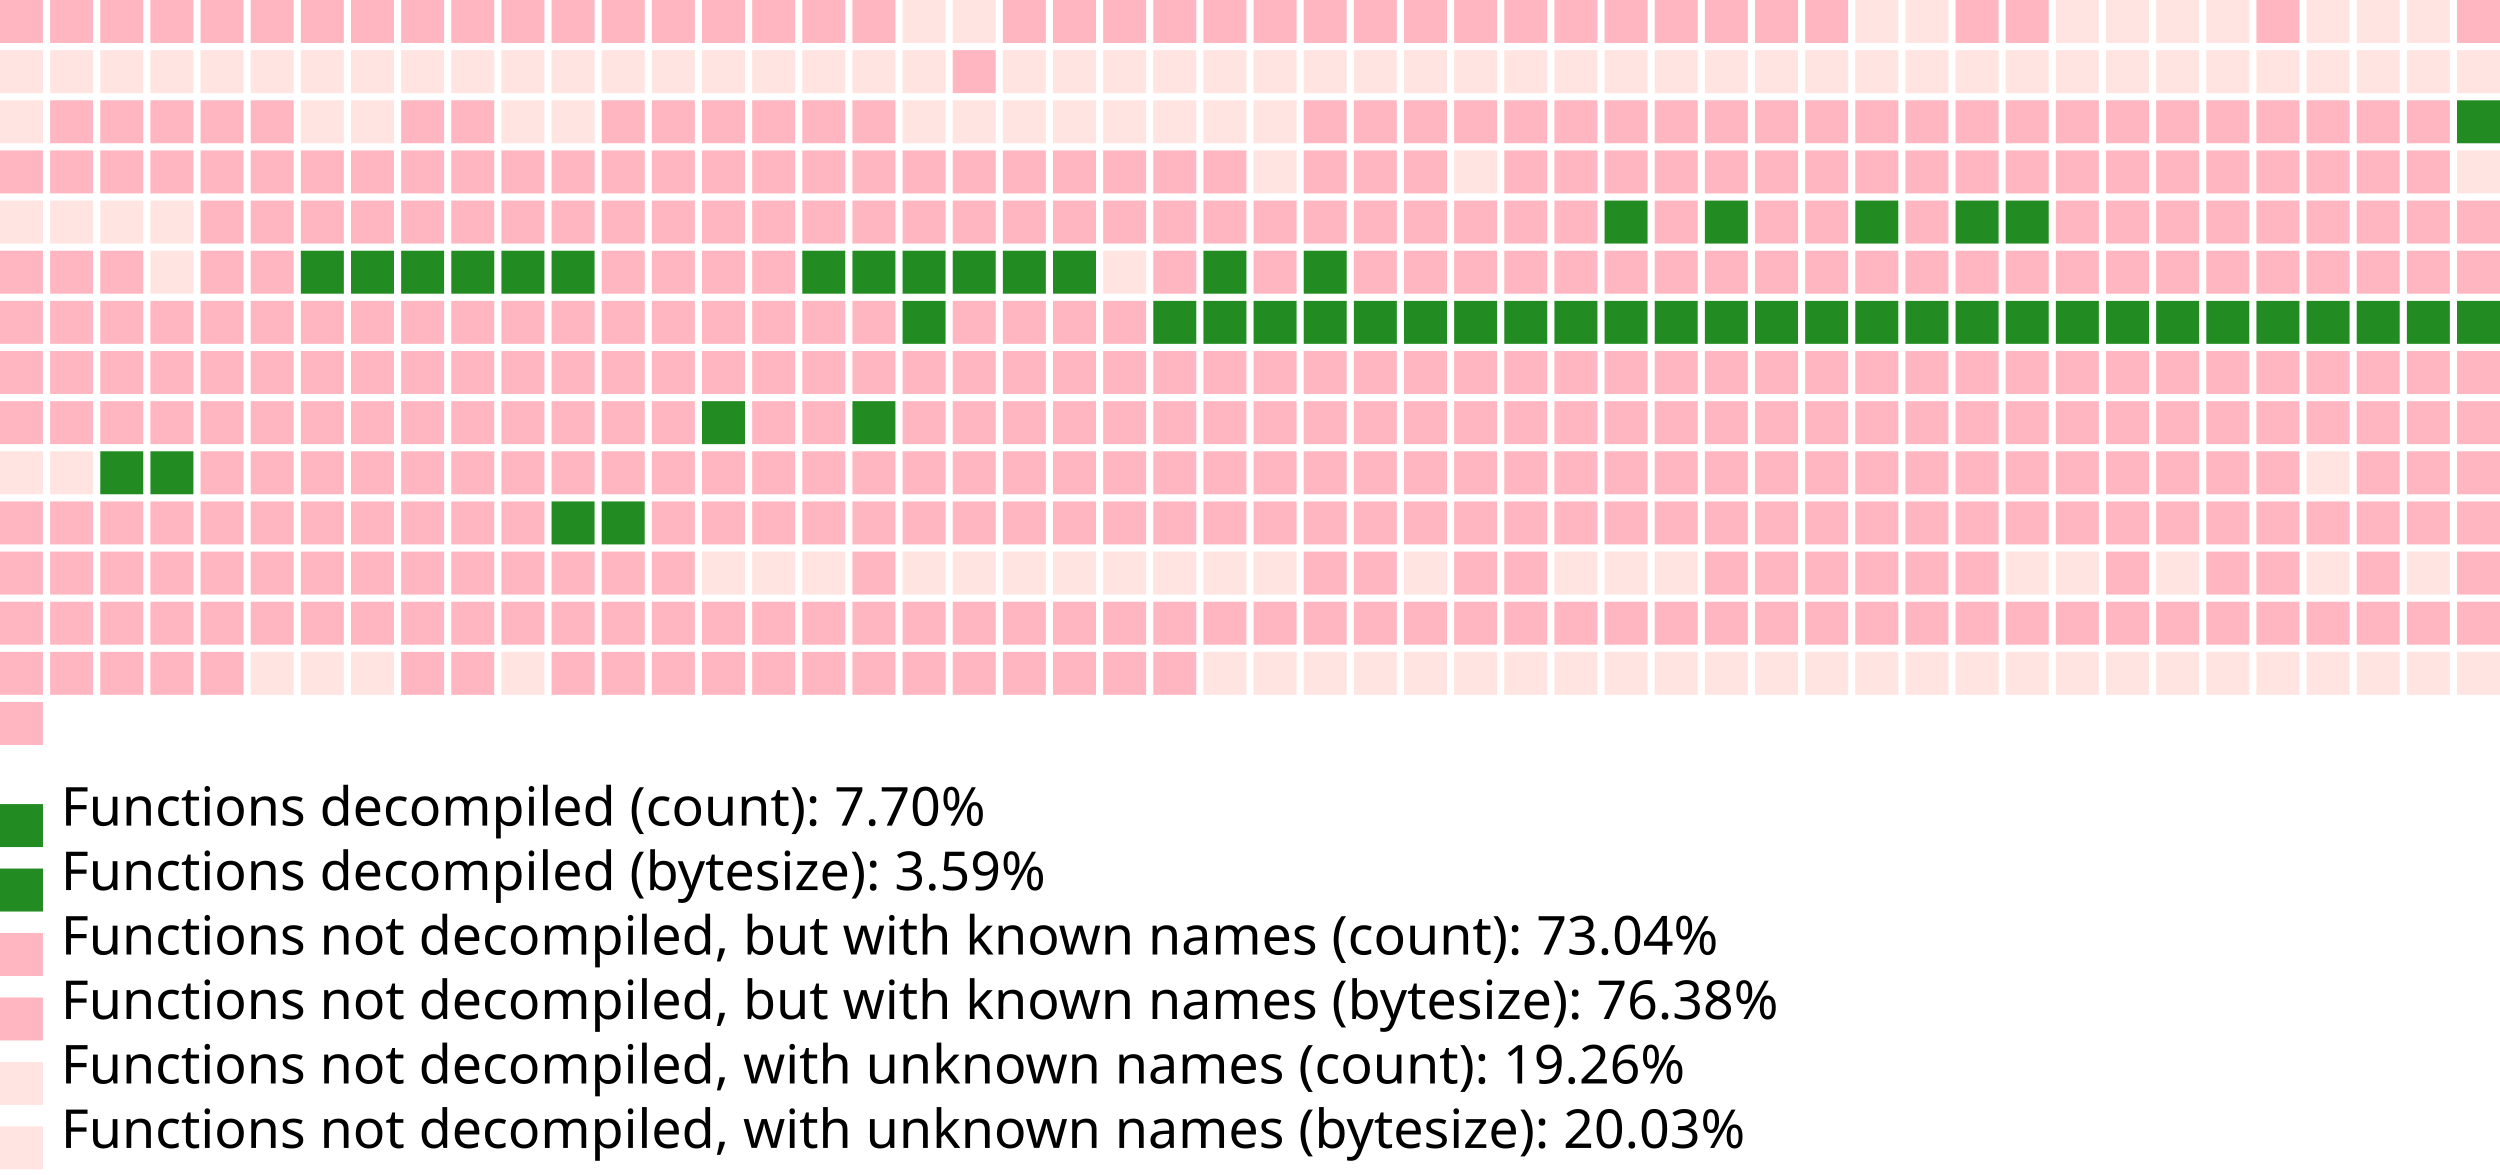
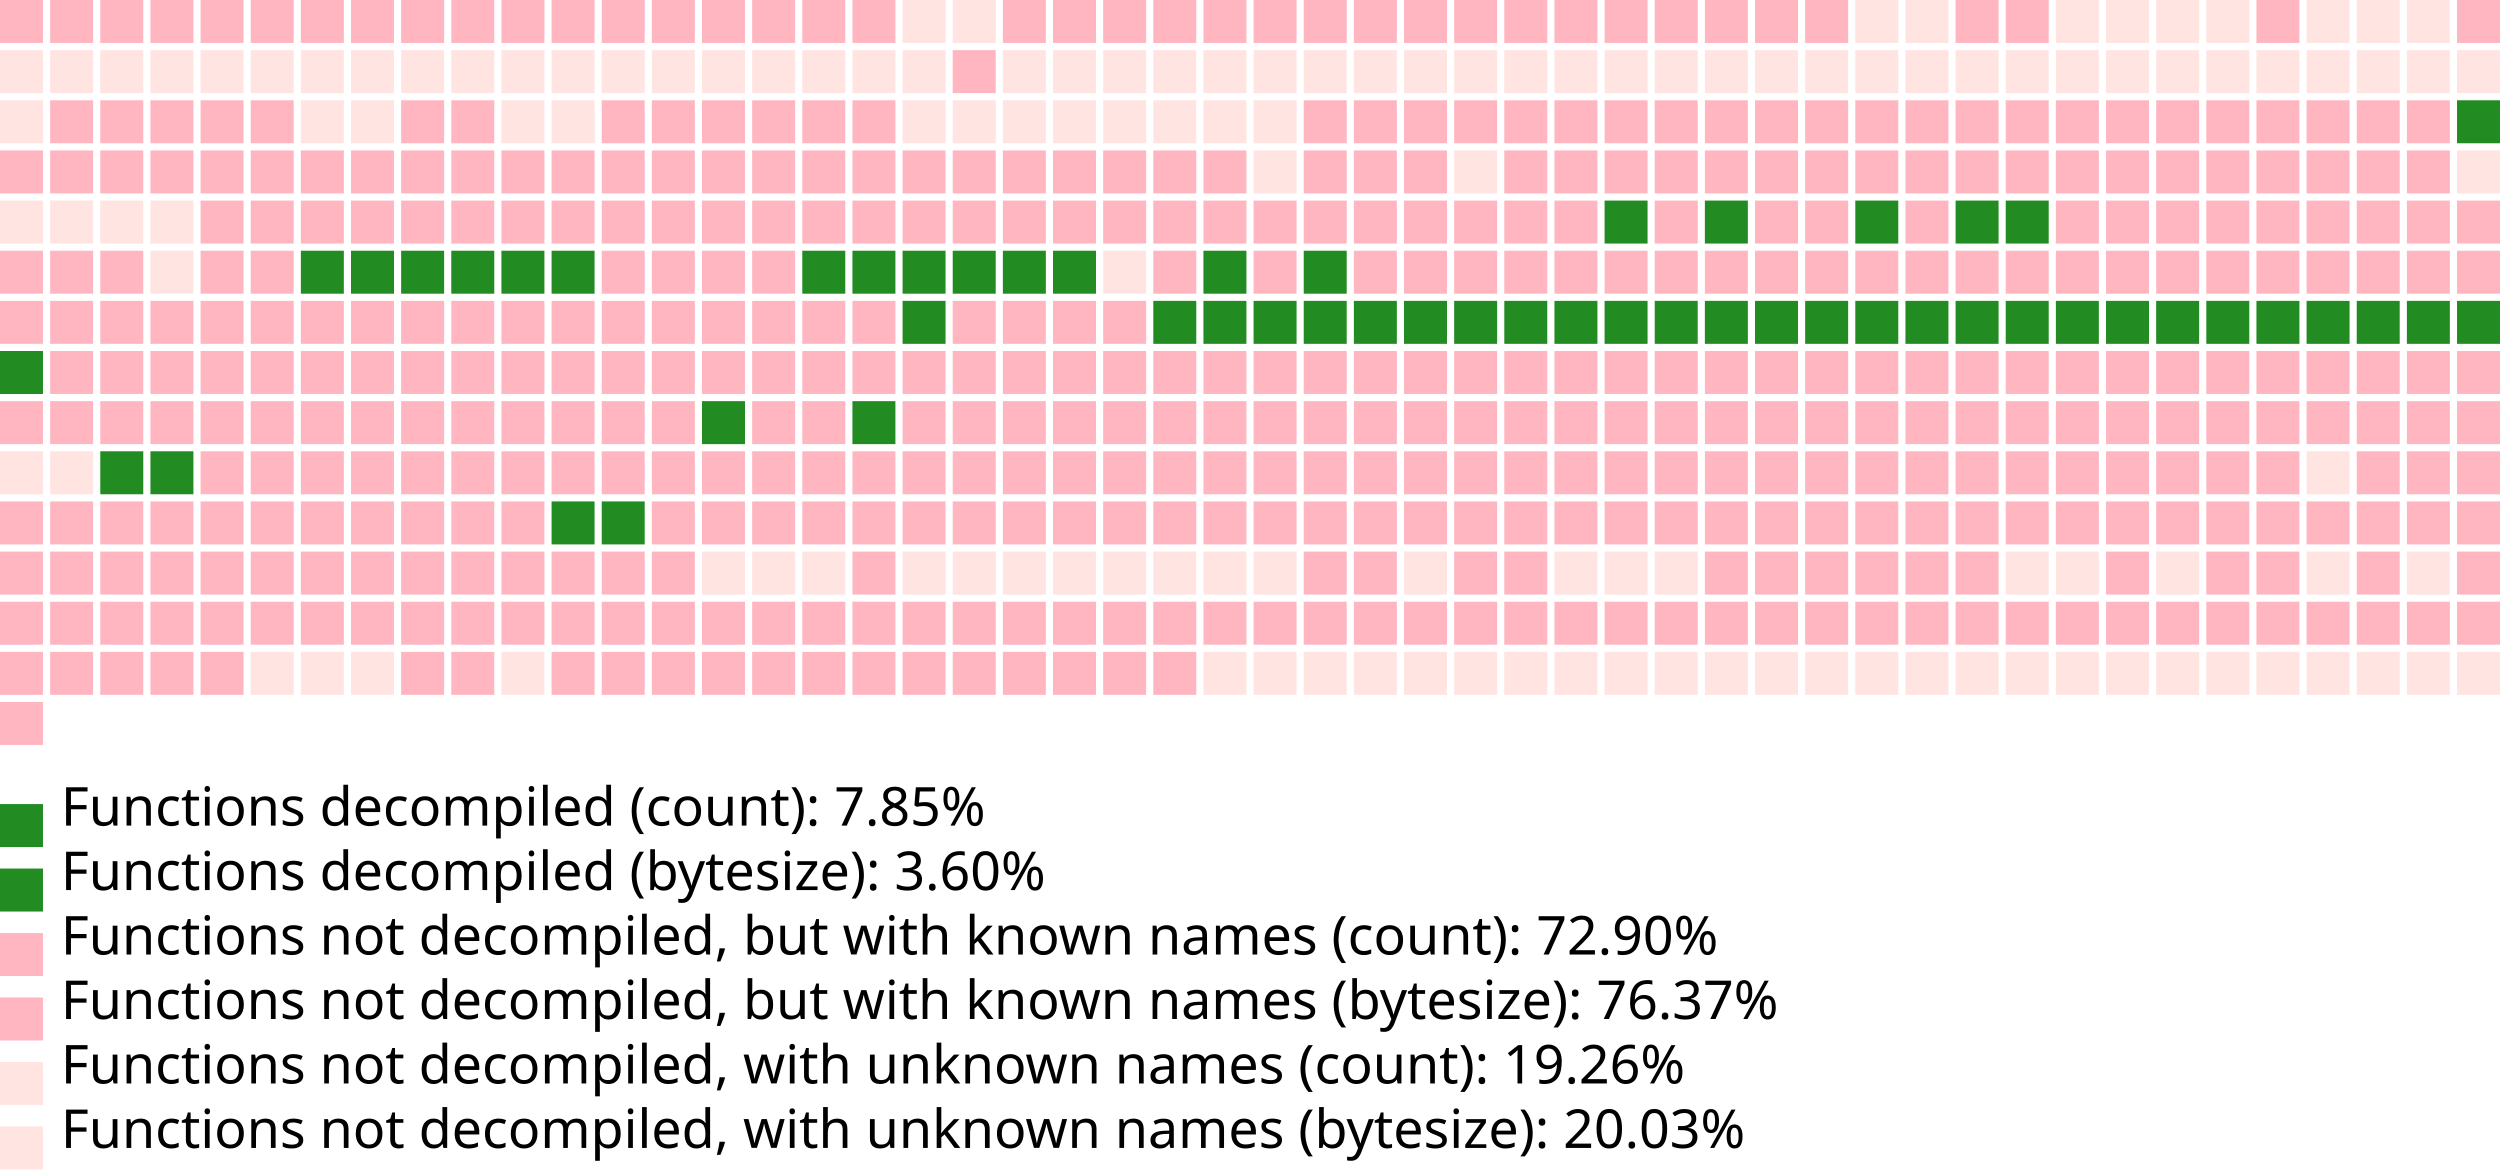
<svg xmlns="http://www.w3.org/2000/svg" version="1.1" width="698" height="328">
  <rect width="12" height="12" x="0" y="0" fill="lightpink" />
  <rect width="12" height="12" x="14" y="0" fill="lightpink" />
  <rect width="12" height="12" x="28" y="0" fill="lightpink" />
  <rect width="12" height="12" x="42" y="0" fill="lightpink" />
  <rect width="12" height="12" x="56" y="0" fill="lightpink" />
  <rect width="12" height="12" x="70" y="0" fill="lightpink" />
  <rect width="12" height="12" x="84" y="0" fill="lightpink" />
  <rect width="12" height="12" x="98" y="0" fill="lightpink" />
  <rect width="12" height="12" x="112" y="0" fill="lightpink" />
  <rect width="12" height="12" x="126" y="0" fill="lightpink" />
  <rect width="12" height="12" x="140" y="0" fill="lightpink" />
  <rect width="12" height="12" x="154" y="0" fill="lightpink" />
  <rect width="12" height="12" x="168" y="0" fill="lightpink" />
  <rect width="12" height="12" x="182" y="0" fill="lightpink" />
  <rect width="12" height="12" x="196" y="0" fill="lightpink" />
  <rect width="12" height="12" x="210" y="0" fill="lightpink" />
  <rect width="12" height="12" x="224" y="0" fill="lightpink" />
  <rect width="12" height="12" x="238" y="0" fill="lightpink" />
  <rect width="12" height="12" x="252" y="0" fill="mistyrose" />
  <rect width="12" height="12" x="266" y="0" fill="mistyrose" />
  <rect width="12" height="12" x="280" y="0" fill="lightpink" />
  <rect width="12" height="12" x="294" y="0" fill="lightpink" />
  <rect width="12" height="12" x="308" y="0" fill="lightpink" />
  <rect width="12" height="12" x="322" y="0" fill="lightpink" />
  <rect width="12" height="12" x="336" y="0" fill="lightpink" />
  <rect width="12" height="12" x="350" y="0" fill="lightpink" />
  <rect width="12" height="12" x="364" y="0" fill="lightpink" />
  <rect width="12" height="12" x="378" y="0" fill="lightpink" />
  <rect width="12" height="12" x="392" y="0" fill="lightpink" />
  <rect width="12" height="12" x="406" y="0" fill="lightpink" />
  <rect width="12" height="12" x="420" y="0" fill="lightpink" />
  <rect width="12" height="12" x="434" y="0" fill="lightpink" />
  <rect width="12" height="12" x="448" y="0" fill="lightpink" />
  <rect width="12" height="12" x="462" y="0" fill="lightpink" />
  <rect width="12" height="12" x="476" y="0" fill="lightpink" />
  <rect width="12" height="12" x="490" y="0" fill="lightpink" />
  <rect width="12" height="12" x="504" y="0" fill="lightpink" />
  <rect width="12" height="12" x="518" y="0" fill="mistyrose" />
  <rect width="12" height="12" x="532" y="0" fill="mistyrose" />
  <rect width="12" height="12" x="546" y="0" fill="lightpink" />
  <rect width="12" height="12" x="560" y="0" fill="lightpink" />
  <rect width="12" height="12" x="574" y="0" fill="mistyrose" />
  <rect width="12" height="12" x="588" y="0" fill="mistyrose" />
  <rect width="12" height="12" x="602" y="0" fill="mistyrose" />
  <rect width="12" height="12" x="616" y="0" fill="mistyrose" />
  <rect width="12" height="12" x="630" y="0" fill="lightpink" />
  <rect width="12" height="12" x="644" y="0" fill="mistyrose" />
  <rect width="12" height="12" x="658" y="0" fill="mistyrose" />
  <rect width="12" height="12" x="672" y="0" fill="mistyrose" />
  <rect width="12" height="12" x="686" y="0" fill="lightpink" />
  <rect width="12" height="12" x="0" y="14" fill="mistyrose" />
  <rect width="12" height="12" x="14" y="14" fill="mistyrose" />
  <rect width="12" height="12" x="28" y="14" fill="mistyrose" />
  <rect width="12" height="12" x="42" y="14" fill="mistyrose" />
  <rect width="12" height="12" x="56" y="14" fill="mistyrose" />
  <rect width="12" height="12" x="70" y="14" fill="mistyrose" />
  <rect width="12" height="12" x="84" y="14" fill="mistyrose" />
  <rect width="12" height="12" x="98" y="14" fill="mistyrose" />
  <rect width="12" height="12" x="112" y="14" fill="mistyrose" />
  <rect width="12" height="12" x="126" y="14" fill="mistyrose" />
  <rect width="12" height="12" x="140" y="14" fill="mistyrose" />
  <rect width="12" height="12" x="154" y="14" fill="mistyrose" />
  <rect width="12" height="12" x="168" y="14" fill="mistyrose" />
  <rect width="12" height="12" x="182" y="14" fill="mistyrose" />
  <rect width="12" height="12" x="196" y="14" fill="mistyrose" />
  <rect width="12" height="12" x="210" y="14" fill="mistyrose" />
  <rect width="12" height="12" x="224" y="14" fill="mistyrose" />
  <rect width="12" height="12" x="238" y="14" fill="mistyrose" />
  <rect width="12" height="12" x="252" y="14" fill="mistyrose" />
  <rect width="12" height="12" x="266" y="14" fill="lightpink" />
  <rect width="12" height="12" x="280" y="14" fill="mistyrose" />
  <rect width="12" height="12" x="294" y="14" fill="mistyrose" />
  <rect width="12" height="12" x="308" y="14" fill="mistyrose" />
  <rect width="12" height="12" x="322" y="14" fill="mistyrose" />
  <rect width="12" height="12" x="336" y="14" fill="mistyrose" />
  <rect width="12" height="12" x="350" y="14" fill="mistyrose" />
  <rect width="12" height="12" x="364" y="14" fill="mistyrose" />
  <rect width="12" height="12" x="378" y="14" fill="mistyrose" />
  <rect width="12" height="12" x="392" y="14" fill="mistyrose" />
  <rect width="12" height="12" x="406" y="14" fill="mistyrose" />
  <rect width="12" height="12" x="420" y="14" fill="mistyrose" />
  <rect width="12" height="12" x="434" y="14" fill="mistyrose" />
  <rect width="12" height="12" x="448" y="14" fill="mistyrose" />
  <rect width="12" height="12" x="462" y="14" fill="mistyrose" />
  <rect width="12" height="12" x="476" y="14" fill="mistyrose" />
  <rect width="12" height="12" x="490" y="14" fill="mistyrose" />
  <rect width="12" height="12" x="504" y="14" fill="mistyrose" />
  <rect width="12" height="12" x="518" y="14" fill="mistyrose" />
  <rect width="12" height="12" x="532" y="14" fill="mistyrose" />
  <rect width="12" height="12" x="546" y="14" fill="mistyrose" />
  <rect width="12" height="12" x="560" y="14" fill="mistyrose" />
  <rect width="12" height="12" x="574" y="14" fill="mistyrose" />
  <rect width="12" height="12" x="588" y="14" fill="mistyrose" />
  <rect width="12" height="12" x="602" y="14" fill="mistyrose" />
  <rect width="12" height="12" x="616" y="14" fill="mistyrose" />
  <rect width="12" height="12" x="630" y="14" fill="mistyrose" />
  <rect width="12" height="12" x="644" y="14" fill="mistyrose" />
  <rect width="12" height="12" x="658" y="14" fill="mistyrose" />
  <rect width="12" height="12" x="672" y="14" fill="mistyrose" />
  <rect width="12" height="12" x="686" y="14" fill="mistyrose" />
  <rect width="12" height="12" x="0" y="28" fill="mistyrose" />
  <rect width="12" height="12" x="14" y="28" fill="lightpink" />
  <rect width="12" height="12" x="28" y="28" fill="lightpink" />
  <rect width="12" height="12" x="42" y="28" fill="lightpink" />
  <rect width="12" height="12" x="56" y="28" fill="lightpink" />
  <rect width="12" height="12" x="70" y="28" fill="lightpink" />
  <rect width="12" height="12" x="84" y="28" fill="mistyrose" />
  <rect width="12" height="12" x="98" y="28" fill="mistyrose" />
  <rect width="12" height="12" x="112" y="28" fill="lightpink" />
  <rect width="12" height="12" x="126" y="28" fill="lightpink" />
  <rect width="12" height="12" x="140" y="28" fill="mistyrose" />
  <rect width="12" height="12" x="154" y="28" fill="mistyrose" />
  <rect width="12" height="12" x="168" y="28" fill="lightpink" />
  <rect width="12" height="12" x="182" y="28" fill="lightpink" />
  <rect width="12" height="12" x="196" y="28" fill="lightpink" />
  <rect width="12" height="12" x="210" y="28" fill="lightpink" />
  <rect width="12" height="12" x="224" y="28" fill="lightpink" />
  <rect width="12" height="12" x="238" y="28" fill="lightpink" />
  <rect width="12" height="12" x="252" y="28" fill="mistyrose" />
  <rect width="12" height="12" x="266" y="28" fill="mistyrose" />
  <rect width="12" height="12" x="280" y="28" fill="mistyrose" />
  <rect width="12" height="12" x="294" y="28" fill="mistyrose" />
  <rect width="12" height="12" x="308" y="28" fill="mistyrose" />
  <rect width="12" height="12" x="322" y="28" fill="mistyrose" />
  <rect width="12" height="12" x="336" y="28" fill="mistyrose" />
  <rect width="12" height="12" x="350" y="28" fill="mistyrose" />
  <rect width="12" height="12" x="364" y="28" fill="lightpink" />
  <rect width="12" height="12" x="378" y="28" fill="lightpink" />
  <rect width="12" height="12" x="392" y="28" fill="lightpink" />
  <rect width="12" height="12" x="406" y="28" fill="lightpink" />
  <rect width="12" height="12" x="420" y="28" fill="lightpink" />
  <rect width="12" height="12" x="434" y="28" fill="lightpink" />
  <rect width="12" height="12" x="448" y="28" fill="lightpink" />
  <rect width="12" height="12" x="462" y="28" fill="lightpink" />
  <rect width="12" height="12" x="476" y="28" fill="lightpink" />
  <rect width="12" height="12" x="490" y="28" fill="lightpink" />
  <rect width="12" height="12" x="504" y="28" fill="lightpink" />
  <rect width="12" height="12" x="518" y="28" fill="lightpink" />
  <rect width="12" height="12" x="532" y="28" fill="lightpink" />
  <rect width="12" height="12" x="546" y="28" fill="lightpink" />
  <rect width="12" height="12" x="560" y="28" fill="lightpink" />
  <rect width="12" height="12" x="574" y="28" fill="lightpink" />
  <rect width="12" height="12" x="588" y="28" fill="lightpink" />
  <rect width="12" height="12" x="602" y="28" fill="lightpink" />
  <rect width="12" height="12" x="616" y="28" fill="lightpink" />
  <rect width="12" height="12" x="630" y="28" fill="lightpink" />
  <rect width="12" height="12" x="644" y="28" fill="lightpink" />
  <rect width="12" height="12" x="658" y="28" fill="lightpink" />
  <rect width="12" height="12" x="672" y="28" fill="lightpink" />
  <rect width="12" height="12" x="686" y="28" fill="forestgreen" />
  <rect width="12" height="12" x="0" y="42" fill="lightpink" />
  <rect width="12" height="12" x="14" y="42" fill="lightpink" />
  <rect width="12" height="12" x="28" y="42" fill="lightpink" />
  <rect width="12" height="12" x="42" y="42" fill="lightpink" />
  <rect width="12" height="12" x="56" y="42" fill="lightpink" />
  <rect width="12" height="12" x="70" y="42" fill="lightpink" />
  <rect width="12" height="12" x="84" y="42" fill="lightpink" />
  <rect width="12" height="12" x="98" y="42" fill="lightpink" />
  <rect width="12" height="12" x="112" y="42" fill="lightpink" />
  <rect width="12" height="12" x="126" y="42" fill="lightpink" />
  <rect width="12" height="12" x="140" y="42" fill="lightpink" />
  <rect width="12" height="12" x="154" y="42" fill="lightpink" />
  <rect width="12" height="12" x="168" y="42" fill="lightpink" />
  <rect width="12" height="12" x="182" y="42" fill="lightpink" />
  <rect width="12" height="12" x="196" y="42" fill="lightpink" />
  <rect width="12" height="12" x="210" y="42" fill="lightpink" />
  <rect width="12" height="12" x="224" y="42" fill="lightpink" />
  <rect width="12" height="12" x="238" y="42" fill="lightpink" />
  <rect width="12" height="12" x="252" y="42" fill="lightpink" />
  <rect width="12" height="12" x="266" y="42" fill="lightpink" />
  <rect width="12" height="12" x="280" y="42" fill="lightpink" />
  <rect width="12" height="12" x="294" y="42" fill="lightpink" />
  <rect width="12" height="12" x="308" y="42" fill="lightpink" />
  <rect width="12" height="12" x="322" y="42" fill="lightpink" />
  <rect width="12" height="12" x="336" y="42" fill="lightpink" />
  <rect width="12" height="12" x="350" y="42" fill="mistyrose" />
  <rect width="12" height="12" x="364" y="42" fill="lightpink" />
  <rect width="12" height="12" x="378" y="42" fill="lightpink" />
  <rect width="12" height="12" x="392" y="42" fill="lightpink" />
  <rect width="12" height="12" x="406" y="42" fill="mistyrose" />
  <rect width="12" height="12" x="420" y="42" fill="lightpink" />
  <rect width="12" height="12" x="434" y="42" fill="lightpink" />
  <rect width="12" height="12" x="448" y="42" fill="lightpink" />
  <rect width="12" height="12" x="462" y="42" fill="lightpink" />
  <rect width="12" height="12" x="476" y="42" fill="lightpink" />
  <rect width="12" height="12" x="490" y="42" fill="lightpink" />
  <rect width="12" height="12" x="504" y="42" fill="lightpink" />
  <rect width="12" height="12" x="518" y="42" fill="lightpink" />
  <rect width="12" height="12" x="532" y="42" fill="lightpink" />
  <rect width="12" height="12" x="546" y="42" fill="lightpink" />
  <rect width="12" height="12" x="560" y="42" fill="lightpink" />
  <rect width="12" height="12" x="574" y="42" fill="lightpink" />
  <rect width="12" height="12" x="588" y="42" fill="lightpink" />
  <rect width="12" height="12" x="602" y="42" fill="lightpink" />
  <rect width="12" height="12" x="616" y="42" fill="lightpink" />
  <rect width="12" height="12" x="630" y="42" fill="lightpink" />
  <rect width="12" height="12" x="644" y="42" fill="lightpink" />
  <rect width="12" height="12" x="658" y="42" fill="lightpink" />
  <rect width="12" height="12" x="672" y="42" fill="lightpink" />
  <rect width="12" height="12" x="686" y="42" fill="mistyrose" />
  <rect width="12" height="12" x="0" y="56" fill="mistyrose" />
  <rect width="12" height="12" x="14" y="56" fill="mistyrose" />
  <rect width="12" height="12" x="28" y="56" fill="mistyrose" />
  <rect width="12" height="12" x="42" y="56" fill="mistyrose" />
  <rect width="12" height="12" x="56" y="56" fill="lightpink" />
  <rect width="12" height="12" x="70" y="56" fill="lightpink" />
  <rect width="12" height="12" x="84" y="56" fill="lightpink" />
  <rect width="12" height="12" x="98" y="56" fill="lightpink" />
  <rect width="12" height="12" x="112" y="56" fill="lightpink" />
  <rect width="12" height="12" x="126" y="56" fill="lightpink" />
  <rect width="12" height="12" x="140" y="56" fill="lightpink" />
  <rect width="12" height="12" x="154" y="56" fill="lightpink" />
  <rect width="12" height="12" x="168" y="56" fill="lightpink" />
  <rect width="12" height="12" x="182" y="56" fill="lightpink" />
  <rect width="12" height="12" x="196" y="56" fill="lightpink" />
  <rect width="12" height="12" x="210" y="56" fill="lightpink" />
  <rect width="12" height="12" x="224" y="56" fill="lightpink" />
  <rect width="12" height="12" x="238" y="56" fill="lightpink" />
  <rect width="12" height="12" x="252" y="56" fill="lightpink" />
  <rect width="12" height="12" x="266" y="56" fill="lightpink" />
  <rect width="12" height="12" x="280" y="56" fill="lightpink" />
  <rect width="12" height="12" x="294" y="56" fill="lightpink" />
  <rect width="12" height="12" x="308" y="56" fill="lightpink" />
  <rect width="12" height="12" x="322" y="56" fill="lightpink" />
  <rect width="12" height="12" x="336" y="56" fill="lightpink" />
  <rect width="12" height="12" x="350" y="56" fill="lightpink" />
  <rect width="12" height="12" x="364" y="56" fill="lightpink" />
  <rect width="12" height="12" x="378" y="56" fill="lightpink" />
  <rect width="12" height="12" x="392" y="56" fill="lightpink" />
  <rect width="12" height="12" x="406" y="56" fill="lightpink" />
  <rect width="12" height="12" x="420" y="56" fill="lightpink" />
  <rect width="12" height="12" x="434" y="56" fill="lightpink" />
  <rect width="12" height="12" x="448" y="56" fill="forestgreen" />
  <rect width="12" height="12" x="462" y="56" fill="lightpink" />
  <rect width="12" height="12" x="476" y="56" fill="forestgreen" />
  <rect width="12" height="12" x="490" y="56" fill="lightpink" />
  <rect width="12" height="12" x="504" y="56" fill="lightpink" />
  <rect width="12" height="12" x="518" y="56" fill="forestgreen" />
  <rect width="12" height="12" x="532" y="56" fill="lightpink" />
  <rect width="12" height="12" x="546" y="56" fill="forestgreen" />
  <rect width="12" height="12" x="560" y="56" fill="forestgreen" />
  <rect width="12" height="12" x="574" y="56" fill="lightpink" />
  <rect width="12" height="12" x="588" y="56" fill="lightpink" />
  <rect width="12" height="12" x="602" y="56" fill="lightpink" />
  <rect width="12" height="12" x="616" y="56" fill="lightpink" />
  <rect width="12" height="12" x="630" y="56" fill="lightpink" />
  <rect width="12" height="12" x="644" y="56" fill="lightpink" />
  <rect width="12" height="12" x="658" y="56" fill="lightpink" />
  <rect width="12" height="12" x="672" y="56" fill="lightpink" />
  <rect width="12" height="12" x="686" y="56" fill="lightpink" />
  <rect width="12" height="12" x="0" y="70" fill="lightpink" />
  <rect width="12" height="12" x="14" y="70" fill="lightpink" />
  <rect width="12" height="12" x="28" y="70" fill="lightpink" />
  <rect width="12" height="12" x="42" y="70" fill="mistyrose" />
  <rect width="12" height="12" x="56" y="70" fill="lightpink" />
  <rect width="12" height="12" x="70" y="70" fill="lightpink" />
  <rect width="12" height="12" x="84" y="70" fill="forestgreen" />
  <rect width="12" height="12" x="98" y="70" fill="forestgreen" />
  <rect width="12" height="12" x="112" y="70" fill="forestgreen" />
  <rect width="12" height="12" x="126" y="70" fill="forestgreen" />
  <rect width="12" height="12" x="140" y="70" fill="forestgreen" />
  <rect width="12" height="12" x="154" y="70" fill="forestgreen" />
  <rect width="12" height="12" x="168" y="70" fill="lightpink" />
  <rect width="12" height="12" x="182" y="70" fill="lightpink" />
  <rect width="12" height="12" x="196" y="70" fill="lightpink" />
  <rect width="12" height="12" x="210" y="70" fill="lightpink" />
  <rect width="12" height="12" x="224" y="70" fill="forestgreen" />
  <rect width="12" height="12" x="238" y="70" fill="forestgreen" />
  <rect width="12" height="12" x="252" y="70" fill="forestgreen" />
  <rect width="12" height="12" x="266" y="70" fill="forestgreen" />
  <rect width="12" height="12" x="280" y="70" fill="forestgreen" />
  <rect width="12" height="12" x="294" y="70" fill="forestgreen" />
  <rect width="12" height="12" x="308" y="70" fill="mistyrose" />
  <rect width="12" height="12" x="322" y="70" fill="lightpink" />
  <rect width="12" height="12" x="336" y="70" fill="forestgreen" />
  <rect width="12" height="12" x="350" y="70" fill="lightpink" />
  <rect width="12" height="12" x="364" y="70" fill="forestgreen" />
  <rect width="12" height="12" x="378" y="70" fill="lightpink" />
  <rect width="12" height="12" x="392" y="70" fill="lightpink" />
  <rect width="12" height="12" x="406" y="70" fill="lightpink" />
  <rect width="12" height="12" x="420" y="70" fill="lightpink" />
  <rect width="12" height="12" x="434" y="70" fill="lightpink" />
  <rect width="12" height="12" x="448" y="70" fill="lightpink" />
  <rect width="12" height="12" x="462" y="70" fill="lightpink" />
  <rect width="12" height="12" x="476" y="70" fill="lightpink" />
  <rect width="12" height="12" x="490" y="70" fill="lightpink" />
  <rect width="12" height="12" x="504" y="70" fill="lightpink" />
  <rect width="12" height="12" x="518" y="70" fill="lightpink" />
  <rect width="12" height="12" x="532" y="70" fill="lightpink" />
  <rect width="12" height="12" x="546" y="70" fill="lightpink" />
  <rect width="12" height="12" x="560" y="70" fill="lightpink" />
  <rect width="12" height="12" x="574" y="70" fill="lightpink" />
  <rect width="12" height="12" x="588" y="70" fill="lightpink" />
  <rect width="12" height="12" x="602" y="70" fill="lightpink" />
  <rect width="12" height="12" x="616" y="70" fill="lightpink" />
  <rect width="12" height="12" x="630" y="70" fill="lightpink" />
  <rect width="12" height="12" x="644" y="70" fill="lightpink" />
  <rect width="12" height="12" x="658" y="70" fill="lightpink" />
  <rect width="12" height="12" x="672" y="70" fill="lightpink" />
  <rect width="12" height="12" x="686" y="70" fill="lightpink" />
  <rect width="12" height="12" x="0" y="84" fill="lightpink" />
  <rect width="12" height="12" x="14" y="84" fill="lightpink" />
  <rect width="12" height="12" x="28" y="84" fill="lightpink" />
  <rect width="12" height="12" x="42" y="84" fill="lightpink" />
  <rect width="12" height="12" x="56" y="84" fill="lightpink" />
  <rect width="12" height="12" x="70" y="84" fill="lightpink" />
  <rect width="12" height="12" x="84" y="84" fill="lightpink" />
  <rect width="12" height="12" x="98" y="84" fill="lightpink" />
  <rect width="12" height="12" x="112" y="84" fill="lightpink" />
  <rect width="12" height="12" x="126" y="84" fill="lightpink" />
  <rect width="12" height="12" x="140" y="84" fill="lightpink" />
  <rect width="12" height="12" x="154" y="84" fill="lightpink" />
  <rect width="12" height="12" x="168" y="84" fill="lightpink" />
  <rect width="12" height="12" x="182" y="84" fill="lightpink" />
  <rect width="12" height="12" x="196" y="84" fill="lightpink" />
  <rect width="12" height="12" x="210" y="84" fill="lightpink" />
  <rect width="12" height="12" x="224" y="84" fill="lightpink" />
  <rect width="12" height="12" x="238" y="84" fill="lightpink" />
  <rect width="12" height="12" x="252" y="84" fill="forestgreen" />
  <rect width="12" height="12" x="266" y="84" fill="lightpink" />
  <rect width="12" height="12" x="280" y="84" fill="lightpink" />
  <rect width="12" height="12" x="294" y="84" fill="lightpink" />
  <rect width="12" height="12" x="308" y="84" fill="lightpink" />
  <rect width="12" height="12" x="322" y="84" fill="forestgreen" />
  <rect width="12" height="12" x="336" y="84" fill="forestgreen" />
  <rect width="12" height="12" x="350" y="84" fill="forestgreen" />
  <rect width="12" height="12" x="364" y="84" fill="forestgreen" />
  <rect width="12" height="12" x="378" y="84" fill="forestgreen" />
  <rect width="12" height="12" x="392" y="84" fill="forestgreen" />
  <rect width="12" height="12" x="406" y="84" fill="forestgreen" />
  <rect width="12" height="12" x="420" y="84" fill="forestgreen" />
  <rect width="12" height="12" x="434" y="84" fill="forestgreen" />
  <rect width="12" height="12" x="448" y="84" fill="forestgreen" />
  <rect width="12" height="12" x="462" y="84" fill="forestgreen" />
  <rect width="12" height="12" x="476" y="84" fill="forestgreen" />
  <rect width="12" height="12" x="490" y="84" fill="forestgreen" />
  <rect width="12" height="12" x="504" y="84" fill="forestgreen" />
  <rect width="12" height="12" x="518" y="84" fill="forestgreen" />
  <rect width="12" height="12" x="532" y="84" fill="forestgreen" />
  <rect width="12" height="12" x="546" y="84" fill="forestgreen" />
  <rect width="12" height="12" x="560" y="84" fill="forestgreen" />
  <rect width="12" height="12" x="574" y="84" fill="forestgreen" />
  <rect width="12" height="12" x="588" y="84" fill="forestgreen" />
  <rect width="12" height="12" x="602" y="84" fill="forestgreen" />
  <rect width="12" height="12" x="616" y="84" fill="forestgreen" />
  <rect width="12" height="12" x="630" y="84" fill="forestgreen" />
  <rect width="12" height="12" x="644" y="84" fill="forestgreen" />
  <rect width="12" height="12" x="658" y="84" fill="forestgreen" />
  <rect width="12" height="12" x="672" y="84" fill="forestgreen" />
  <rect width="12" height="12" x="686" y="84" fill="forestgreen" />
-   <rect width="12" height="12" x="0" y="98" fill="lightpink" />
+   <rect width="12" height="12" x="0" y="98" fill="forestgreen" />
  <rect width="12" height="12" x="14" y="98" fill="lightpink" />
  <rect width="12" height="12" x="28" y="98" fill="lightpink" />
  <rect width="12" height="12" x="42" y="98" fill="lightpink" />
  <rect width="12" height="12" x="56" y="98" fill="lightpink" />
  <rect width="12" height="12" x="70" y="98" fill="lightpink" />
  <rect width="12" height="12" x="84" y="98" fill="lightpink" />
  <rect width="12" height="12" x="98" y="98" fill="lightpink" />
  <rect width="12" height="12" x="112" y="98" fill="lightpink" />
  <rect width="12" height="12" x="126" y="98" fill="lightpink" />
  <rect width="12" height="12" x="140" y="98" fill="lightpink" />
  <rect width="12" height="12" x="154" y="98" fill="lightpink" />
  <rect width="12" height="12" x="168" y="98" fill="lightpink" />
  <rect width="12" height="12" x="182" y="98" fill="lightpink" />
  <rect width="12" height="12" x="196" y="98" fill="lightpink" />
  <rect width="12" height="12" x="210" y="98" fill="lightpink" />
  <rect width="12" height="12" x="224" y="98" fill="lightpink" />
  <rect width="12" height="12" x="238" y="98" fill="lightpink" />
  <rect width="12" height="12" x="252" y="98" fill="lightpink" />
  <rect width="12" height="12" x="266" y="98" fill="lightpink" />
  <rect width="12" height="12" x="280" y="98" fill="lightpink" />
  <rect width="12" height="12" x="294" y="98" fill="lightpink" />
  <rect width="12" height="12" x="308" y="98" fill="lightpink" />
  <rect width="12" height="12" x="322" y="98" fill="lightpink" />
  <rect width="12" height="12" x="336" y="98" fill="lightpink" />
  <rect width="12" height="12" x="350" y="98" fill="lightpink" />
  <rect width="12" height="12" x="364" y="98" fill="lightpink" />
  <rect width="12" height="12" x="378" y="98" fill="lightpink" />
  <rect width="12" height="12" x="392" y="98" fill="lightpink" />
  <rect width="12" height="12" x="406" y="98" fill="lightpink" />
  <rect width="12" height="12" x="420" y="98" fill="lightpink" />
  <rect width="12" height="12" x="434" y="98" fill="lightpink" />
  <rect width="12" height="12" x="448" y="98" fill="lightpink" />
  <rect width="12" height="12" x="462" y="98" fill="lightpink" />
  <rect width="12" height="12" x="476" y="98" fill="lightpink" />
  <rect width="12" height="12" x="490" y="98" fill="lightpink" />
  <rect width="12" height="12" x="504" y="98" fill="lightpink" />
  <rect width="12" height="12" x="518" y="98" fill="lightpink" />
  <rect width="12" height="12" x="532" y="98" fill="lightpink" />
  <rect width="12" height="12" x="546" y="98" fill="lightpink" />
  <rect width="12" height="12" x="560" y="98" fill="lightpink" />
  <rect width="12" height="12" x="574" y="98" fill="lightpink" />
  <rect width="12" height="12" x="588" y="98" fill="lightpink" />
  <rect width="12" height="12" x="602" y="98" fill="lightpink" />
  <rect width="12" height="12" x="616" y="98" fill="lightpink" />
  <rect width="12" height="12" x="630" y="98" fill="lightpink" />
  <rect width="12" height="12" x="644" y="98" fill="lightpink" />
  <rect width="12" height="12" x="658" y="98" fill="lightpink" />
  <rect width="12" height="12" x="672" y="98" fill="lightpink" />
  <rect width="12" height="12" x="686" y="98" fill="lightpink" />
  <rect width="12" height="12" x="0" y="112" fill="lightpink" />
  <rect width="12" height="12" x="14" y="112" fill="lightpink" />
  <rect width="12" height="12" x="28" y="112" fill="lightpink" />
  <rect width="12" height="12" x="42" y="112" fill="lightpink" />
  <rect width="12" height="12" x="56" y="112" fill="lightpink" />
  <rect width="12" height="12" x="70" y="112" fill="lightpink" />
  <rect width="12" height="12" x="84" y="112" fill="lightpink" />
  <rect width="12" height="12" x="98" y="112" fill="lightpink" />
  <rect width="12" height="12" x="112" y="112" fill="lightpink" />
  <rect width="12" height="12" x="126" y="112" fill="lightpink" />
  <rect width="12" height="12" x="140" y="112" fill="lightpink" />
  <rect width="12" height="12" x="154" y="112" fill="lightpink" />
  <rect width="12" height="12" x="168" y="112" fill="lightpink" />
  <rect width="12" height="12" x="182" y="112" fill="lightpink" />
  <rect width="12" height="12" x="196" y="112" fill="forestgreen" />
  <rect width="12" height="12" x="210" y="112" fill="lightpink" />
  <rect width="12" height="12" x="224" y="112" fill="lightpink" />
  <rect width="12" height="12" x="238" y="112" fill="forestgreen" />
  <rect width="12" height="12" x="252" y="112" fill="lightpink" />
  <rect width="12" height="12" x="266" y="112" fill="lightpink" />
  <rect width="12" height="12" x="280" y="112" fill="lightpink" />
  <rect width="12" height="12" x="294" y="112" fill="lightpink" />
  <rect width="12" height="12" x="308" y="112" fill="lightpink" />
  <rect width="12" height="12" x="322" y="112" fill="lightpink" />
  <rect width="12" height="12" x="336" y="112" fill="lightpink" />
  <rect width="12" height="12" x="350" y="112" fill="lightpink" />
  <rect width="12" height="12" x="364" y="112" fill="lightpink" />
  <rect width="12" height="12" x="378" y="112" fill="lightpink" />
  <rect width="12" height="12" x="392" y="112" fill="lightpink" />
  <rect width="12" height="12" x="406" y="112" fill="lightpink" />
  <rect width="12" height="12" x="420" y="112" fill="lightpink" />
  <rect width="12" height="12" x="434" y="112" fill="lightpink" />
  <rect width="12" height="12" x="448" y="112" fill="lightpink" />
  <rect width="12" height="12" x="462" y="112" fill="lightpink" />
  <rect width="12" height="12" x="476" y="112" fill="lightpink" />
  <rect width="12" height="12" x="490" y="112" fill="lightpink" />
  <rect width="12" height="12" x="504" y="112" fill="lightpink" />
  <rect width="12" height="12" x="518" y="112" fill="lightpink" />
  <rect width="12" height="12" x="532" y="112" fill="lightpink" />
  <rect width="12" height="12" x="546" y="112" fill="lightpink" />
  <rect width="12" height="12" x="560" y="112" fill="lightpink" />
  <rect width="12" height="12" x="574" y="112" fill="lightpink" />
  <rect width="12" height="12" x="588" y="112" fill="lightpink" />
  <rect width="12" height="12" x="602" y="112" fill="lightpink" />
  <rect width="12" height="12" x="616" y="112" fill="lightpink" />
  <rect width="12" height="12" x="630" y="112" fill="lightpink" />
  <rect width="12" height="12" x="644" y="112" fill="lightpink" />
  <rect width="12" height="12" x="658" y="112" fill="lightpink" />
  <rect width="12" height="12" x="672" y="112" fill="lightpink" />
  <rect width="12" height="12" x="686" y="112" fill="lightpink" />
  <rect width="12" height="12" x="0" y="126" fill="mistyrose" />
  <rect width="12" height="12" x="14" y="126" fill="mistyrose" />
  <rect width="12" height="12" x="28" y="126" fill="forestgreen" />
  <rect width="12" height="12" x="42" y="126" fill="forestgreen" />
  <rect width="12" height="12" x="56" y="126" fill="lightpink" />
  <rect width="12" height="12" x="70" y="126" fill="lightpink" />
  <rect width="12" height="12" x="84" y="126" fill="lightpink" />
  <rect width="12" height="12" x="98" y="126" fill="lightpink" />
  <rect width="12" height="12" x="112" y="126" fill="lightpink" />
  <rect width="12" height="12" x="126" y="126" fill="lightpink" />
  <rect width="12" height="12" x="140" y="126" fill="lightpink" />
  <rect width="12" height="12" x="154" y="126" fill="lightpink" />
  <rect width="12" height="12" x="168" y="126" fill="lightpink" />
  <rect width="12" height="12" x="182" y="126" fill="lightpink" />
  <rect width="12" height="12" x="196" y="126" fill="lightpink" />
  <rect width="12" height="12" x="210" y="126" fill="lightpink" />
  <rect width="12" height="12" x="224" y="126" fill="lightpink" />
  <rect width="12" height="12" x="238" y="126" fill="lightpink" />
  <rect width="12" height="12" x="252" y="126" fill="lightpink" />
  <rect width="12" height="12" x="266" y="126" fill="lightpink" />
  <rect width="12" height="12" x="280" y="126" fill="lightpink" />
  <rect width="12" height="12" x="294" y="126" fill="lightpink" />
  <rect width="12" height="12" x="308" y="126" fill="lightpink" />
  <rect width="12" height="12" x="322" y="126" fill="lightpink" />
  <rect width="12" height="12" x="336" y="126" fill="lightpink" />
  <rect width="12" height="12" x="350" y="126" fill="lightpink" />
  <rect width="12" height="12" x="364" y="126" fill="lightpink" />
  <rect width="12" height="12" x="378" y="126" fill="lightpink" />
  <rect width="12" height="12" x="392" y="126" fill="lightpink" />
  <rect width="12" height="12" x="406" y="126" fill="lightpink" />
  <rect width="12" height="12" x="420" y="126" fill="lightpink" />
  <rect width="12" height="12" x="434" y="126" fill="lightpink" />
  <rect width="12" height="12" x="448" y="126" fill="lightpink" />
  <rect width="12" height="12" x="462" y="126" fill="lightpink" />
  <rect width="12" height="12" x="476" y="126" fill="lightpink" />
  <rect width="12" height="12" x="490" y="126" fill="lightpink" />
  <rect width="12" height="12" x="504" y="126" fill="lightpink" />
  <rect width="12" height="12" x="518" y="126" fill="lightpink" />
  <rect width="12" height="12" x="532" y="126" fill="lightpink" />
  <rect width="12" height="12" x="546" y="126" fill="lightpink" />
  <rect width="12" height="12" x="560" y="126" fill="lightpink" />
  <rect width="12" height="12" x="574" y="126" fill="lightpink" />
  <rect width="12" height="12" x="588" y="126" fill="lightpink" />
  <rect width="12" height="12" x="602" y="126" fill="lightpink" />
  <rect width="12" height="12" x="616" y="126" fill="lightpink" />
  <rect width="12" height="12" x="630" y="126" fill="lightpink" />
  <rect width="12" height="12" x="644" y="126" fill="mistyrose" />
  <rect width="12" height="12" x="658" y="126" fill="lightpink" />
  <rect width="12" height="12" x="672" y="126" fill="lightpink" />
  <rect width="12" height="12" x="686" y="126" fill="lightpink" />
  <rect width="12" height="12" x="0" y="140" fill="lightpink" />
  <rect width="12" height="12" x="14" y="140" fill="lightpink" />
  <rect width="12" height="12" x="28" y="140" fill="lightpink" />
  <rect width="12" height="12" x="42" y="140" fill="lightpink" />
  <rect width="12" height="12" x="56" y="140" fill="lightpink" />
  <rect width="12" height="12" x="70" y="140" fill="lightpink" />
  <rect width="12" height="12" x="84" y="140" fill="lightpink" />
  <rect width="12" height="12" x="98" y="140" fill="lightpink" />
  <rect width="12" height="12" x="112" y="140" fill="lightpink" />
  <rect width="12" height="12" x="126" y="140" fill="lightpink" />
  <rect width="12" height="12" x="140" y="140" fill="lightpink" />
  <rect width="12" height="12" x="154" y="140" fill="forestgreen" />
  <rect width="12" height="12" x="168" y="140" fill="forestgreen" />
  <rect width="12" height="12" x="182" y="140" fill="lightpink" />
  <rect width="12" height="12" x="196" y="140" fill="lightpink" />
  <rect width="12" height="12" x="210" y="140" fill="lightpink" />
  <rect width="12" height="12" x="224" y="140" fill="lightpink" />
  <rect width="12" height="12" x="238" y="140" fill="lightpink" />
  <rect width="12" height="12" x="252" y="140" fill="lightpink" />
  <rect width="12" height="12" x="266" y="140" fill="lightpink" />
  <rect width="12" height="12" x="280" y="140" fill="lightpink" />
  <rect width="12" height="12" x="294" y="140" fill="lightpink" />
  <rect width="12" height="12" x="308" y="140" fill="lightpink" />
  <rect width="12" height="12" x="322" y="140" fill="lightpink" />
  <rect width="12" height="12" x="336" y="140" fill="lightpink" />
  <rect width="12" height="12" x="350" y="140" fill="lightpink" />
  <rect width="12" height="12" x="364" y="140" fill="lightpink" />
  <rect width="12" height="12" x="378" y="140" fill="lightpink" />
  <rect width="12" height="12" x="392" y="140" fill="lightpink" />
  <rect width="12" height="12" x="406" y="140" fill="lightpink" />
  <rect width="12" height="12" x="420" y="140" fill="lightpink" />
  <rect width="12" height="12" x="434" y="140" fill="lightpink" />
  <rect width="12" height="12" x="448" y="140" fill="lightpink" />
  <rect width="12" height="12" x="462" y="140" fill="lightpink" />
  <rect width="12" height="12" x="476" y="140" fill="lightpink" />
  <rect width="12" height="12" x="490" y="140" fill="lightpink" />
  <rect width="12" height="12" x="504" y="140" fill="lightpink" />
  <rect width="12" height="12" x="518" y="140" fill="lightpink" />
  <rect width="12" height="12" x="532" y="140" fill="lightpink" />
  <rect width="12" height="12" x="546" y="140" fill="lightpink" />
  <rect width="12" height="12" x="560" y="140" fill="lightpink" />
  <rect width="12" height="12" x="574" y="140" fill="lightpink" />
  <rect width="12" height="12" x="588" y="140" fill="lightpink" />
  <rect width="12" height="12" x="602" y="140" fill="lightpink" />
  <rect width="12" height="12" x="616" y="140" fill="lightpink" />
  <rect width="12" height="12" x="630" y="140" fill="lightpink" />
  <rect width="12" height="12" x="644" y="140" fill="lightpink" />
  <rect width="12" height="12" x="658" y="140" fill="lightpink" />
  <rect width="12" height="12" x="672" y="140" fill="lightpink" />
  <rect width="12" height="12" x="686" y="140" fill="lightpink" />
  <rect width="12" height="12" x="0" y="154" fill="lightpink" />
  <rect width="12" height="12" x="14" y="154" fill="lightpink" />
  <rect width="12" height="12" x="28" y="154" fill="lightpink" />
  <rect width="12" height="12" x="42" y="154" fill="lightpink" />
  <rect width="12" height="12" x="56" y="154" fill="lightpink" />
  <rect width="12" height="12" x="70" y="154" fill="lightpink" />
  <rect width="12" height="12" x="84" y="154" fill="lightpink" />
  <rect width="12" height="12" x="98" y="154" fill="lightpink" />
  <rect width="12" height="12" x="112" y="154" fill="lightpink" />
  <rect width="12" height="12" x="126" y="154" fill="lightpink" />
  <rect width="12" height="12" x="140" y="154" fill="lightpink" />
  <rect width="12" height="12" x="154" y="154" fill="lightpink" />
  <rect width="12" height="12" x="168" y="154" fill="lightpink" />
  <rect width="12" height="12" x="182" y="154" fill="lightpink" />
  <rect width="12" height="12" x="196" y="154" fill="mistyrose" />
  <rect width="12" height="12" x="210" y="154" fill="mistyrose" />
  <rect width="12" height="12" x="224" y="154" fill="mistyrose" />
  <rect width="12" height="12" x="238" y="154" fill="lightpink" />
  <rect width="12" height="12" x="252" y="154" fill="mistyrose" />
  <rect width="12" height="12" x="266" y="154" fill="mistyrose" />
  <rect width="12" height="12" x="280" y="154" fill="mistyrose" />
  <rect width="12" height="12" x="294" y="154" fill="mistyrose" />
  <rect width="12" height="12" x="308" y="154" fill="mistyrose" />
  <rect width="12" height="12" x="322" y="154" fill="mistyrose" />
  <rect width="12" height="12" x="336" y="154" fill="mistyrose" />
  <rect width="12" height="12" x="350" y="154" fill="mistyrose" />
  <rect width="12" height="12" x="364" y="154" fill="lightpink" />
  <rect width="12" height="12" x="378" y="154" fill="lightpink" />
  <rect width="12" height="12" x="392" y="154" fill="mistyrose" />
  <rect width="12" height="12" x="406" y="154" fill="lightpink" />
  <rect width="12" height="12" x="420" y="154" fill="lightpink" />
  <rect width="12" height="12" x="434" y="154" fill="mistyrose" />
  <rect width="12" height="12" x="448" y="154" fill="mistyrose" />
  <rect width="12" height="12" x="462" y="154" fill="mistyrose" />
  <rect width="12" height="12" x="476" y="154" fill="lightpink" />
  <rect width="12" height="12" x="490" y="154" fill="lightpink" />
  <rect width="12" height="12" x="504" y="154" fill="lightpink" />
  <rect width="12" height="12" x="518" y="154" fill="lightpink" />
  <rect width="12" height="12" x="532" y="154" fill="lightpink" />
  <rect width="12" height="12" x="546" y="154" fill="lightpink" />
  <rect width="12" height="12" x="560" y="154" fill="mistyrose" />
  <rect width="12" height="12" x="574" y="154" fill="mistyrose" />
  <rect width="12" height="12" x="588" y="154" fill="lightpink" />
  <rect width="12" height="12" x="602" y="154" fill="mistyrose" />
  <rect width="12" height="12" x="616" y="154" fill="lightpink" />
  <rect width="12" height="12" x="630" y="154" fill="lightpink" />
  <rect width="12" height="12" x="644" y="154" fill="mistyrose" />
  <rect width="12" height="12" x="658" y="154" fill="lightpink" />
  <rect width="12" height="12" x="672" y="154" fill="mistyrose" />
  <rect width="12" height="12" x="686" y="154" fill="lightpink" />
  <rect width="12" height="12" x="0" y="168" fill="lightpink" />
  <rect width="12" height="12" x="14" y="168" fill="lightpink" />
  <rect width="12" height="12" x="28" y="168" fill="lightpink" />
  <rect width="12" height="12" x="42" y="168" fill="lightpink" />
  <rect width="12" height="12" x="56" y="168" fill="lightpink" />
  <rect width="12" height="12" x="70" y="168" fill="lightpink" />
  <rect width="12" height="12" x="84" y="168" fill="lightpink" />
  <rect width="12" height="12" x="98" y="168" fill="lightpink" />
  <rect width="12" height="12" x="112" y="168" fill="lightpink" />
  <rect width="12" height="12" x="126" y="168" fill="lightpink" />
  <rect width="12" height="12" x="140" y="168" fill="lightpink" />
  <rect width="12" height="12" x="154" y="168" fill="lightpink" />
  <rect width="12" height="12" x="168" y="168" fill="lightpink" />
  <rect width="12" height="12" x="182" y="168" fill="lightpink" />
  <rect width="12" height="12" x="196" y="168" fill="lightpink" />
  <rect width="12" height="12" x="210" y="168" fill="lightpink" />
  <rect width="12" height="12" x="224" y="168" fill="lightpink" />
  <rect width="12" height="12" x="238" y="168" fill="lightpink" />
  <rect width="12" height="12" x="252" y="168" fill="lightpink" />
  <rect width="12" height="12" x="266" y="168" fill="lightpink" />
  <rect width="12" height="12" x="280" y="168" fill="lightpink" />
  <rect width="12" height="12" x="294" y="168" fill="lightpink" />
  <rect width="12" height="12" x="308" y="168" fill="lightpink" />
  <rect width="12" height="12" x="322" y="168" fill="lightpink" />
  <rect width="12" height="12" x="336" y="168" fill="lightpink" />
  <rect width="12" height="12" x="350" y="168" fill="lightpink" />
  <rect width="12" height="12" x="364" y="168" fill="lightpink" />
  <rect width="12" height="12" x="378" y="168" fill="lightpink" />
  <rect width="12" height="12" x="392" y="168" fill="lightpink" />
  <rect width="12" height="12" x="406" y="168" fill="lightpink" />
  <rect width="12" height="12" x="420" y="168" fill="lightpink" />
  <rect width="12" height="12" x="434" y="168" fill="lightpink" />
  <rect width="12" height="12" x="448" y="168" fill="lightpink" />
  <rect width="12" height="12" x="462" y="168" fill="lightpink" />
  <rect width="12" height="12" x="476" y="168" fill="lightpink" />
  <rect width="12" height="12" x="490" y="168" fill="lightpink" />
  <rect width="12" height="12" x="504" y="168" fill="lightpink" />
  <rect width="12" height="12" x="518" y="168" fill="lightpink" />
  <rect width="12" height="12" x="532" y="168" fill="lightpink" />
  <rect width="12" height="12" x="546" y="168" fill="lightpink" />
  <rect width="12" height="12" x="560" y="168" fill="lightpink" />
  <rect width="12" height="12" x="574" y="168" fill="lightpink" />
  <rect width="12" height="12" x="588" y="168" fill="lightpink" />
  <rect width="12" height="12" x="602" y="168" fill="lightpink" />
  <rect width="12" height="12" x="616" y="168" fill="lightpink" />
  <rect width="12" height="12" x="630" y="168" fill="lightpink" />
  <rect width="12" height="12" x="644" y="168" fill="lightpink" />
  <rect width="12" height="12" x="658" y="168" fill="lightpink" />
  <rect width="12" height="12" x="672" y="168" fill="lightpink" />
  <rect width="12" height="12" x="686" y="168" fill="lightpink" />
  <rect width="12" height="12" x="0" y="182" fill="lightpink" />
  <rect width="12" height="12" x="14" y="182" fill="lightpink" />
  <rect width="12" height="12" x="28" y="182" fill="lightpink" />
  <rect width="12" height="12" x="42" y="182" fill="lightpink" />
  <rect width="12" height="12" x="56" y="182" fill="lightpink" />
  <rect width="12" height="12" x="70" y="182" fill="mistyrose" />
  <rect width="12" height="12" x="84" y="182" fill="mistyrose" />
  <rect width="12" height="12" x="98" y="182" fill="mistyrose" />
  <rect width="12" height="12" x="112" y="182" fill="lightpink" />
  <rect width="12" height="12" x="126" y="182" fill="lightpink" />
  <rect width="12" height="12" x="140" y="182" fill="mistyrose" />
  <rect width="12" height="12" x="154" y="182" fill="lightpink" />
  <rect width="12" height="12" x="168" y="182" fill="lightpink" />
  <rect width="12" height="12" x="182" y="182" fill="lightpink" />
  <rect width="12" height="12" x="196" y="182" fill="lightpink" />
  <rect width="12" height="12" x="210" y="182" fill="lightpink" />
  <rect width="12" height="12" x="224" y="182" fill="lightpink" />
  <rect width="12" height="12" x="238" y="182" fill="lightpink" />
  <rect width="12" height="12" x="252" y="182" fill="lightpink" />
  <rect width="12" height="12" x="266" y="182" fill="lightpink" />
  <rect width="12" height="12" x="280" y="182" fill="lightpink" />
  <rect width="12" height="12" x="294" y="182" fill="lightpink" />
  <rect width="12" height="12" x="308" y="182" fill="lightpink" />
  <rect width="12" height="12" x="322" y="182" fill="lightpink" />
  <rect width="12" height="12" x="336" y="182" fill="mistyrose" />
  <rect width="12" height="12" x="350" y="182" fill="mistyrose" />
  <rect width="12" height="12" x="364" y="182" fill="mistyrose" />
  <rect width="12" height="12" x="378" y="182" fill="mistyrose" />
  <rect width="12" height="12" x="392" y="182" fill="mistyrose" />
  <rect width="12" height="12" x="406" y="182" fill="mistyrose" />
  <rect width="12" height="12" x="420" y="182" fill="mistyrose" />
  <rect width="12" height="12" x="434" y="182" fill="mistyrose" />
  <rect width="12" height="12" x="448" y="182" fill="mistyrose" />
  <rect width="12" height="12" x="462" y="182" fill="mistyrose" />
  <rect width="12" height="12" x="476" y="182" fill="mistyrose" />
  <rect width="12" height="12" x="490" y="182" fill="mistyrose" />
  <rect width="12" height="12" x="504" y="182" fill="mistyrose" />
  <rect width="12" height="12" x="518" y="182" fill="mistyrose" />
  <rect width="12" height="12" x="532" y="182" fill="mistyrose" />
  <rect width="12" height="12" x="546" y="182" fill="mistyrose" />
  <rect width="12" height="12" x="560" y="182" fill="mistyrose" />
  <rect width="12" height="12" x="574" y="182" fill="mistyrose" />
  <rect width="12" height="12" x="588" y="182" fill="mistyrose" />
  <rect width="12" height="12" x="602" y="182" fill="mistyrose" />
  <rect width="12" height="12" x="616" y="182" fill="mistyrose" />
  <rect width="12" height="12" x="630" y="182" fill="mistyrose" />
  <rect width="12" height="12" x="644" y="182" fill="mistyrose" />
  <rect width="12" height="12" x="658" y="182" fill="mistyrose" />
  <rect width="12" height="12" x="672" y="182" fill="mistyrose" />
  <rect width="12" height="12" x="686" y="182" fill="mistyrose" />
  <rect width="12" height="12" x="0" y="196" fill="lightpink" />
  <rect width="12" height="12" x="0" y="224.5" fill="forestgreen" />
-   <text alignment-baseline="central" x="17" y="230.5" style="font-family: sans-serif; font-size: 15px">Functions decompiled (count): 7.70%</text>
+   <text alignment-baseline="central" x="17" y="230.5" style="font-family: sans-serif; font-size: 15px">Functions decompiled (count): 7.85%</text>
  <rect width="12" height="12" x="0" y="242.5" fill="forestgreen" />
-   <text alignment-baseline="central" x="17" y="248.5" style="font-family: sans-serif; font-size: 15px">Functions decompiled (bytesize): 3.59%</text>
+   <text alignment-baseline="central" x="17" y="248.5" style="font-family: sans-serif; font-size: 15px">Functions decompiled (bytesize): 3.60%</text>
  <rect width="12" height="12" x="0" y="260.5" fill="lightpink" />
-   <text alignment-baseline="central" x="17" y="266.5" style="font-family: sans-serif; font-size: 15px">Functions not decompiled, but with known names (count): 73.04%</text>
+   <text alignment-baseline="central" x="17" y="266.5" style="font-family: sans-serif; font-size: 15px">Functions not decompiled, but with known names (count): 72.90%</text>
  <rect width="12" height="12" x="0" y="278.5" fill="lightpink" />
-   <text alignment-baseline="central" x="17" y="284.5" style="font-family: sans-serif; font-size: 15px">Functions not decompiled, but with known names (bytesize): 76.38%</text>
+   <text alignment-baseline="central" x="17" y="284.5" style="font-family: sans-serif; font-size: 15px">Functions not decompiled, but with known names (bytesize): 76.37%</text>
  <rect width="12" height="12" x="0" y="296.5" fill="mistyrose" />
  <text alignment-baseline="central" x="17" y="302.5" style="font-family: sans-serif; font-size: 15px">Functions not decompiled, with unknown names (count): 19.26%</text>
  <rect width="12" height="12" x="0" y="314.5" fill="mistyrose" />
  <text alignment-baseline="central" x="17" y="320.5" style="font-family: sans-serif; font-size: 15px">Functions not decompiled, with unknown names (bytesize): 20.03%</text>
</svg>
